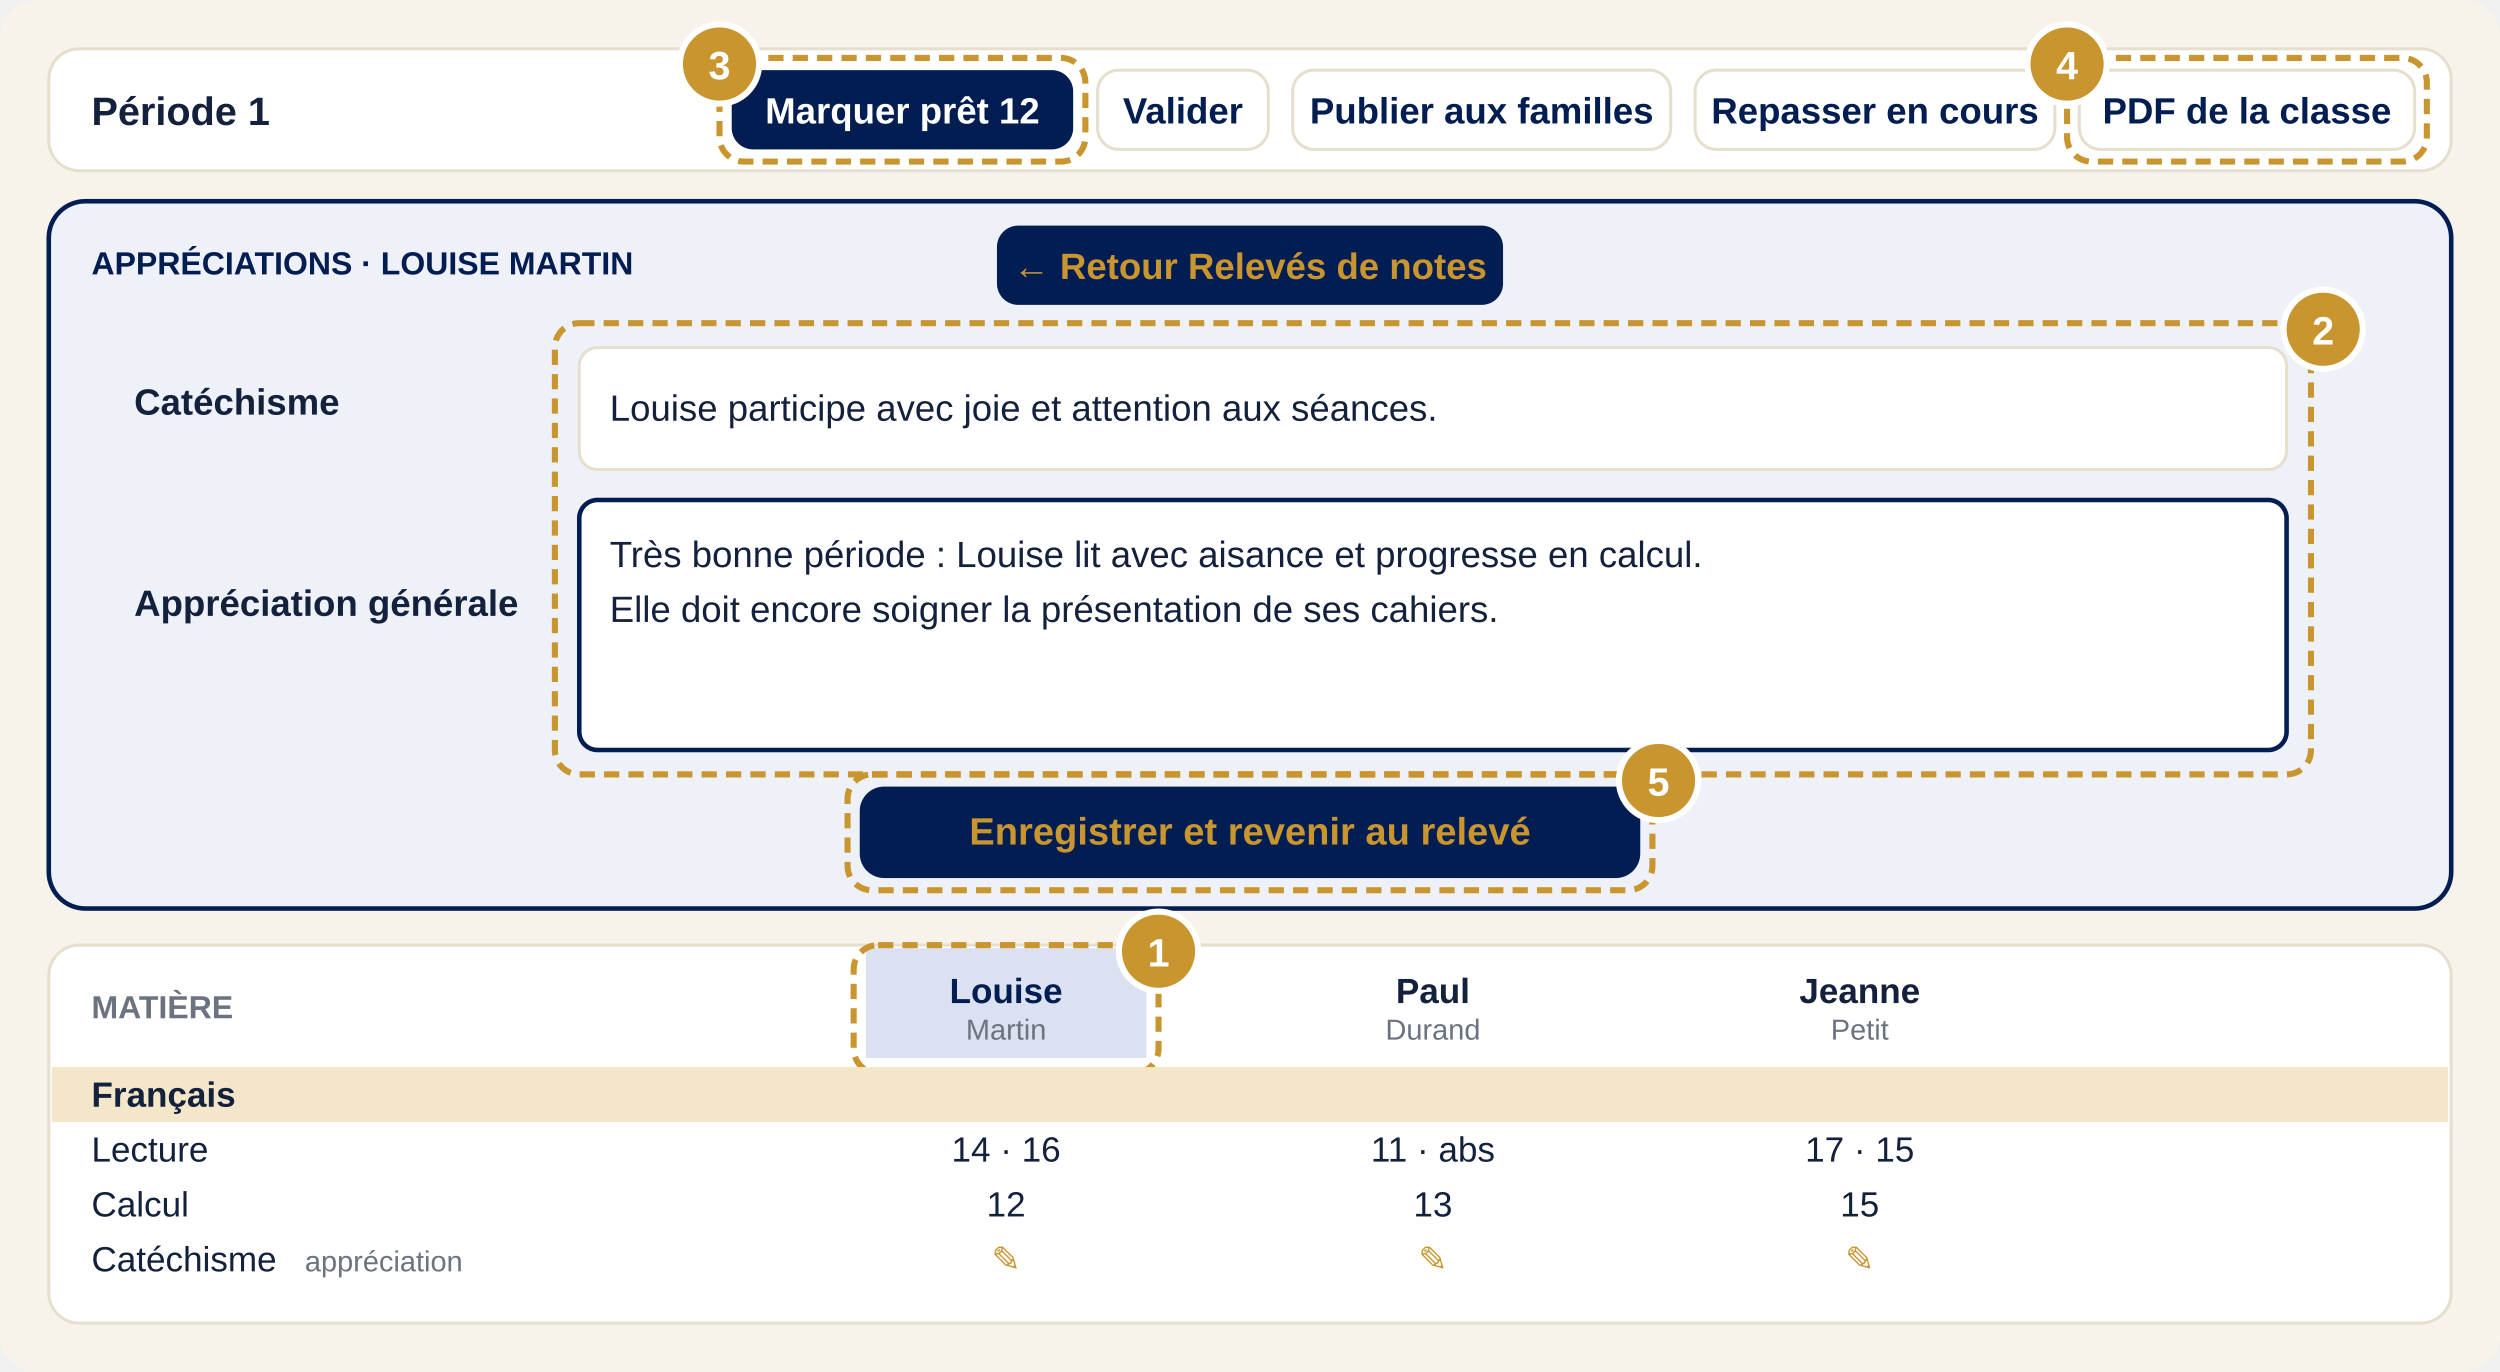
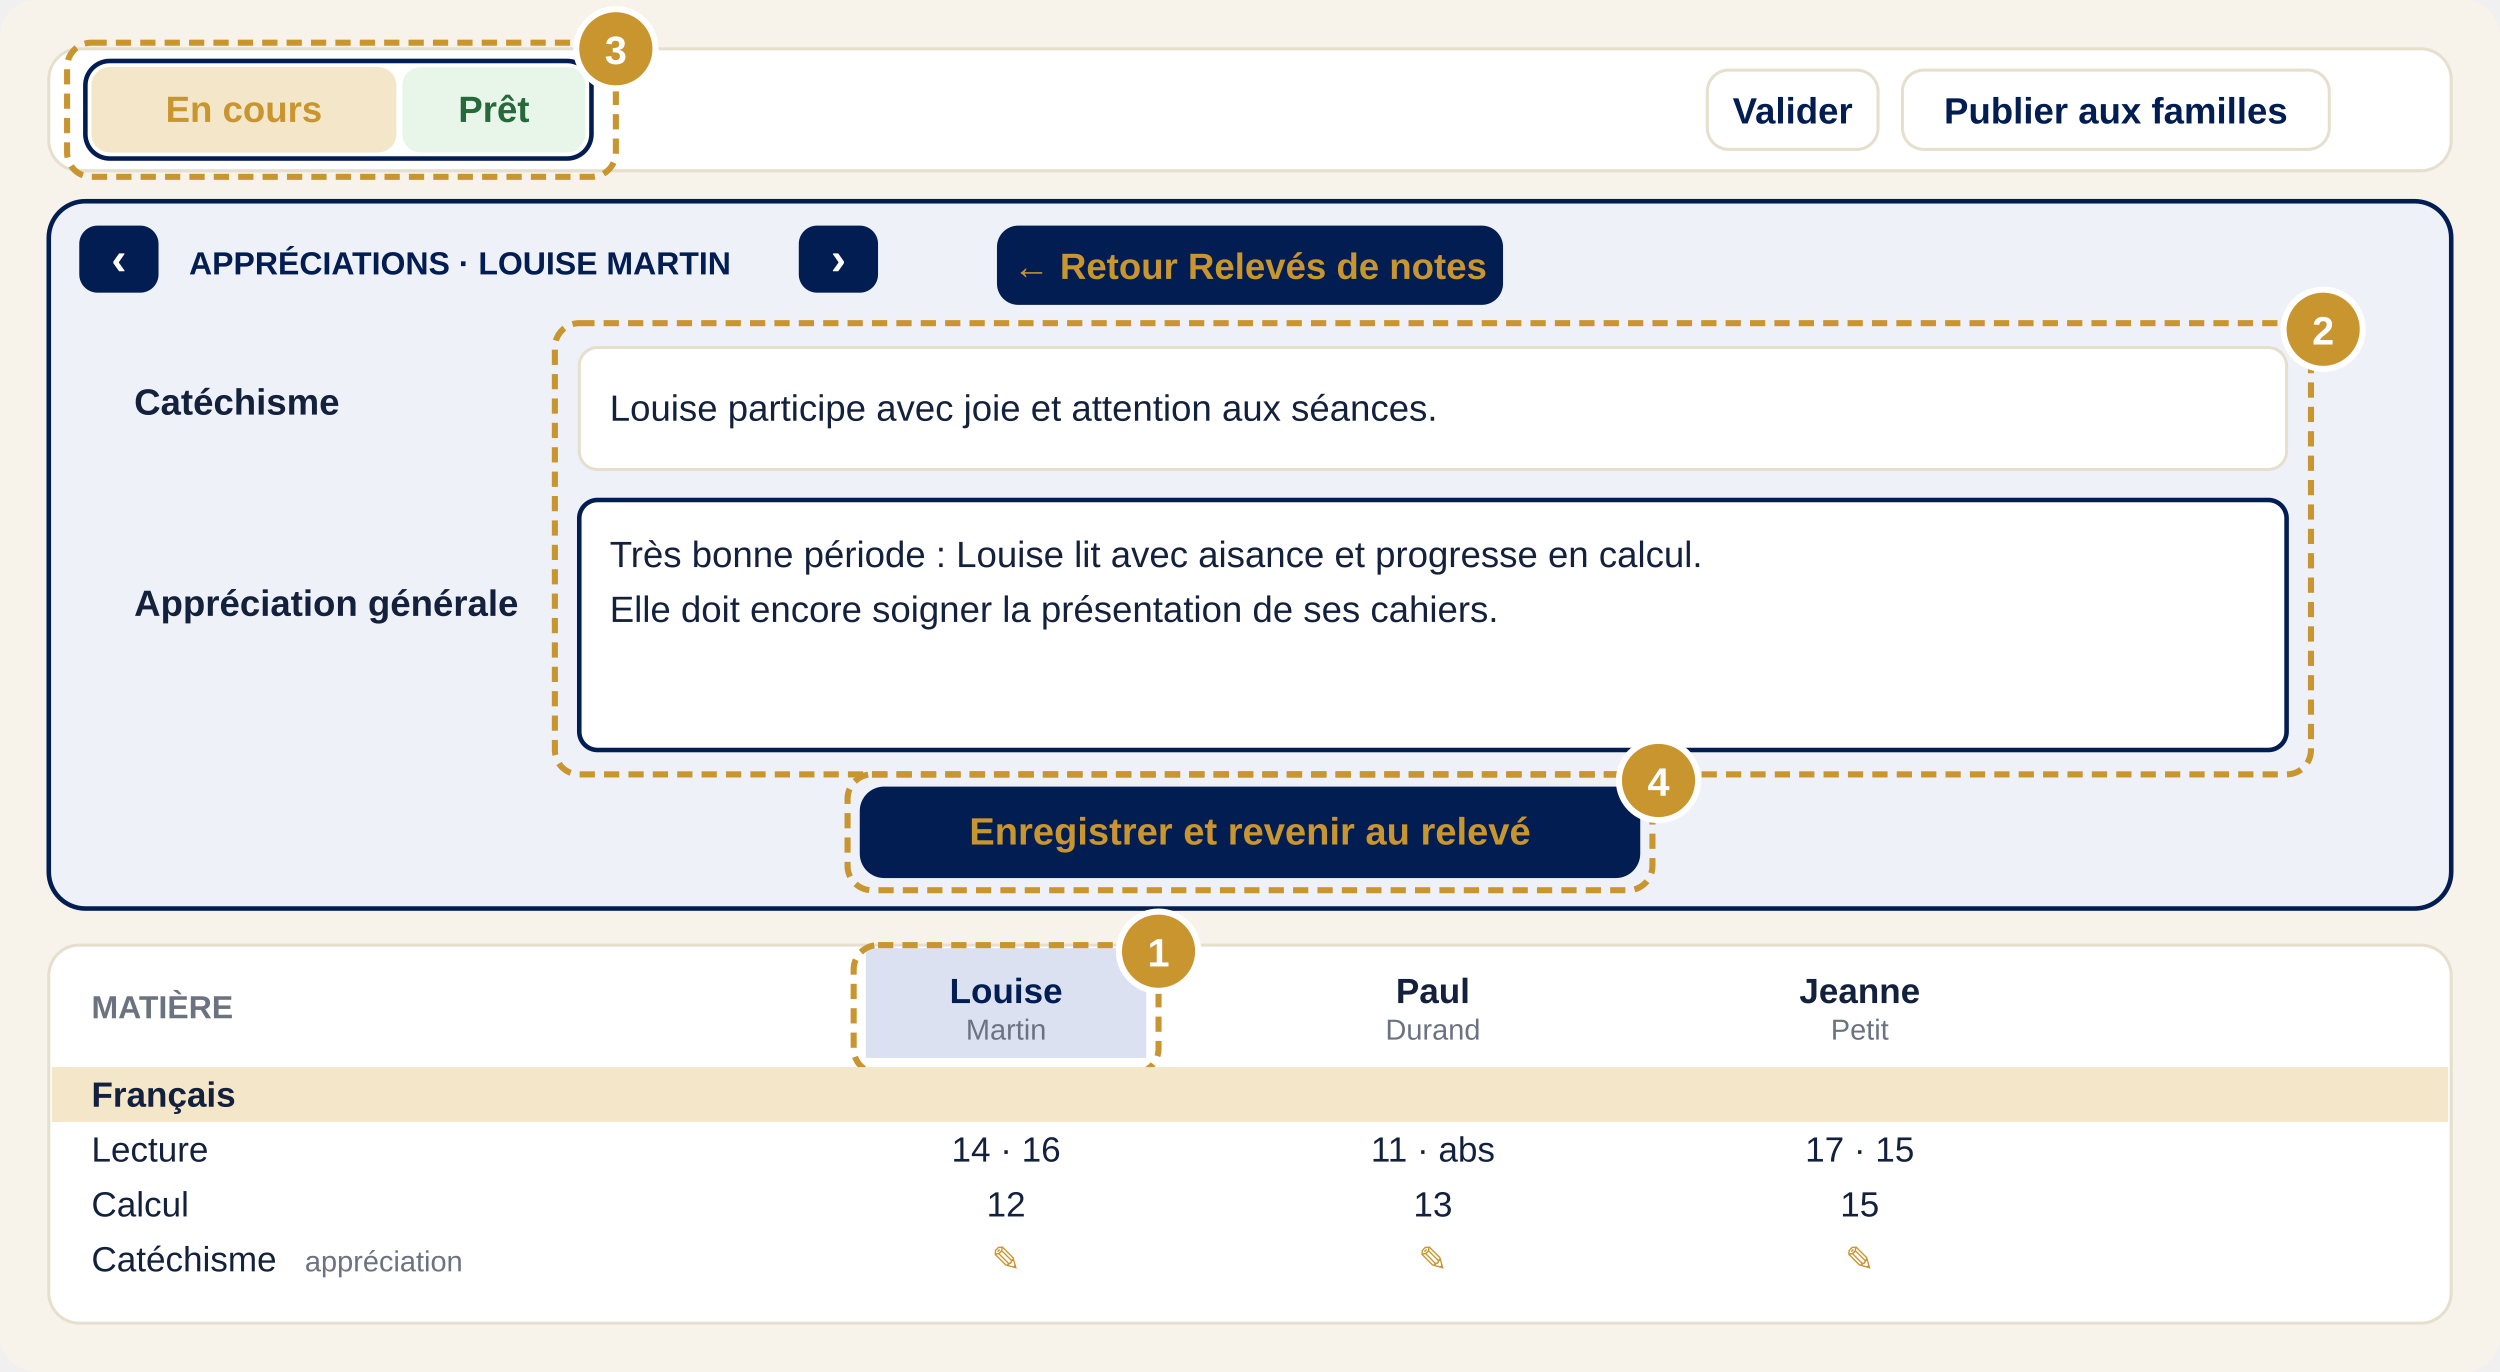
<svg xmlns="http://www.w3.org/2000/svg" width="820" height="450" viewBox="0 0 820 450">
  <rect width="820" height="450" rx="12" fill="#f7f3ea" />
  <rect x="16" y="16" width="788" height="40" rx="10" fill="#ffffff" stroke="#e6dfce" stroke-width="1" />
  <text x="30" y="41" font-family="Montserrat, Segoe UI, Arial, sans-serif" font-size="13" font-weight="700" fill="#14213d" text-anchor="start">Période 1</text>
-   <rect x="240" y="23" width="112" height="26" rx="7" fill="#021d51" />
-   <text x="296.0" y="40.5" font-family="Montserrat, Segoe UI, Arial, sans-serif" font-size="12" font-weight="600" fill="#fff" text-anchor="middle">Marquer prêt  12</text>
-   <rect x="360" y="23" width="56" height="26" rx="7" fill="#ffffff" stroke="#e6dfce" stroke-width="1" />
-   <text x="388.0" y="40.5" font-family="Montserrat, Segoe UI, Arial, sans-serif" font-size="12" font-weight="600" fill="#021d51" text-anchor="middle">Valider</text>
-   <rect x="424" y="23" width="124" height="26" rx="7" fill="#ffffff" stroke="#e6dfce" stroke-width="1" />
-   <text x="486.0" y="40.5" font-family="Montserrat, Segoe UI, Arial, sans-serif" font-size="12" font-weight="600" fill="#021d51" text-anchor="middle">Publier aux familles</text>
-   <rect x="556" y="23" width="118" height="26" rx="7" fill="#ffffff" stroke="#e6dfce" stroke-width="1" />
-   <text x="615.0" y="40.5" font-family="Montserrat, Segoe UI, Arial, sans-serif" font-size="12" font-weight="600" fill="#021d51" text-anchor="middle">Repasser en cours</text>
-   <rect x="682" y="23" width="110" height="26" rx="7" fill="#ffffff" stroke="#e6dfce" stroke-width="1" />
-   <text x="737.0" y="40.5" font-family="Montserrat, Segoe UI, Arial, sans-serif" font-size="12" font-weight="600" fill="#021d51" text-anchor="middle">PDF de la classe</text>
-   <rect x="236" y="19" width="120" height="34" rx="8" fill="none" stroke="#c8952f" stroke-width="2" stroke-dasharray="5 3" />
-   <circle cx="236" cy="21" r="13" fill="#c8952f" stroke="#fff" stroke-width="2" />
-   <text x="236" y="26" font-family="Montserrat, Segoe UI, Arial, sans-serif" font-size="13" font-weight="700" fill="#fff" text-anchor="middle">3</text>
-   <rect x="678" y="19" width="118" height="34" rx="8" fill="none" stroke="#c8952f" stroke-width="2" stroke-dasharray="5 3" />
-   <circle cx="678" cy="21" r="13" fill="#c8952f" stroke="#fff" stroke-width="2" />
-   <text x="678" y="26" font-family="Montserrat, Segoe UI, Arial, sans-serif" font-size="13" font-weight="700" fill="#fff" text-anchor="middle">4</text>
+   <rect x="30" y="22" width="100" height="28" rx="6" fill="#f3e6c9" />
+   <text x="80" y="40" font-family="Montserrat, Segoe UI, Arial, sans-serif" font-size="12" font-weight="600" fill="#c8952f" text-anchor="middle">En cours</text>
+   <rect x="132" y="22" width="60" height="28" rx="6" fill="#e8f5e9" />
+   <text x="162" y="40" font-family="Montserrat, Segoe UI, Arial, sans-serif" font-size="12" font-weight="600" fill="#27693a" text-anchor="middle">Prêt</text>
+   <rect x="28" y="20" width="166" height="32" rx="8" fill="none" stroke="#021d51" stroke-width="1.5" />
+   <rect x="560" y="23" width="56" height="26" rx="7" fill="#ffffff" stroke="#e6dfce" stroke-width="1" />
+   <text x="588.0" y="40.5" font-family="Montserrat, Segoe UI, Arial, sans-serif" font-size="12" font-weight="600" fill="#021d51" text-anchor="middle">Valider</text>
+   <rect x="624" y="23" width="140" height="26" rx="7" fill="#ffffff" stroke="#e6dfce" stroke-width="1" />
+   <text x="694.0" y="40.5" font-family="Montserrat, Segoe UI, Arial, sans-serif" font-size="12" font-weight="600" fill="#021d51" text-anchor="middle">Publier aux familles</text>
+   <rect x="22" y="14" width="180" height="44" rx="8" fill="none" stroke="#c8952f" stroke-width="2" stroke-dasharray="5 3" />
+   <circle cx="202" cy="16" r="13" fill="#c8952f" stroke="#fff" stroke-width="2" />
+   <text x="202" y="21" font-family="Montserrat, Segoe UI, Arial, sans-serif" font-size="13" font-weight="700" fill="#fff" text-anchor="middle">3</text>
  <rect x="16" y="66" width="788" height="232" rx="12" fill="#eef1f8" stroke="#021d51" stroke-width="1.5" />
-   <text x="30" y="90" font-family="Montserrat, Segoe UI, Arial, sans-serif" font-size="10.5" font-weight="700" fill="#021d51" text-anchor="start">APPRÉCIATIONS · LOUISE MARTIN</text>
+   <rect x="26" y="74" width="26" height="22" rx="6" fill="#021d51" />
+   <text x="39" y="90" font-family="Montserrat, Segoe UI, Arial, sans-serif" font-size="15" font-weight="700" fill="#fff" text-anchor="middle">‹</text>
+   <text x="62" y="90" font-family="Montserrat, Segoe UI, Arial, sans-serif" font-size="10.5" font-weight="700" fill="#021d51" text-anchor="start">APPRÉCIATIONS · LOUISE MARTIN</text>
+   <rect x="262" y="74" width="26" height="22" rx="6" fill="#021d51" />
+   <text x="275" y="90" font-family="Montserrat, Segoe UI, Arial, sans-serif" font-size="15" font-weight="700" fill="#fff" text-anchor="middle">›</text>
  <rect x="327" y="74" width="166" height="26" rx="7" fill="#021d51" />
  <text x="410" y="91.5" font-family="Montserrat, Segoe UI, Arial, sans-serif" font-size="12" font-weight="700" fill="#c8952f" text-anchor="middle">← Retour Relevés de notes</text>
  <text x="44" y="136" font-family="Montserrat, Segoe UI, Arial, sans-serif" font-size="12" font-weight="700" fill="#14213d" text-anchor="start">Catéchisme</text>
  <rect x="190" y="114" width="560" height="40" rx="6" fill="#ffffff" stroke="#e6dfce" stroke-width="1" />
  <text x="200" y="138" font-family="Montserrat, Segoe UI, Arial, sans-serif" font-size="12" font-weight="400" fill="#14213d" text-anchor="start">Louise participe avec joie et attention aux séances.</text>
  <text x="44" y="202" font-family="Montserrat, Segoe UI, Arial, sans-serif" font-size="12" font-weight="700" fill="#14213d" text-anchor="start">Appréciation générale</text>
  <rect x="190" y="164" width="560" height="82" rx="6" fill="#ffffff" stroke="#021d51" stroke-width="1.5" />
  <text x="200" y="186" font-family="Montserrat, Segoe UI, Arial, sans-serif" font-size="12" font-weight="400" fill="#14213d" text-anchor="start">Très bonne période : Louise lit avec aisance et progresse en calcul.</text>
  <text x="200" y="204" font-family="Montserrat, Segoe UI, Arial, sans-serif" font-size="12" font-weight="400" fill="#14213d" text-anchor="start">Elle doit encore soigner la présentation de ses cahiers.</text>
  <rect x="182" y="106" width="576" height="148" rx="8" fill="none" stroke="#c8952f" stroke-width="2" stroke-dasharray="5 3" />
  <circle cx="762" cy="108" r="13" fill="#c8952f" stroke="#fff" stroke-width="2" />
  <text x="762" y="113" font-family="Montserrat, Segoe UI, Arial, sans-serif" font-size="13" font-weight="700" fill="#fff" text-anchor="middle">2</text>
  <rect x="282" y="258" width="256" height="30" rx="8" fill="#021d51" />
  <text x="410" y="277" font-family="Montserrat, Segoe UI, Arial, sans-serif" font-size="12.5" font-weight="700" fill="#c8952f" text-anchor="middle">Enregistrer et revenir au relevé</text>
  <rect x="278" y="254" width="264" height="38" rx="8" fill="none" stroke="#c8952f" stroke-width="2" stroke-dasharray="5 3" />
  <circle cx="544" cy="256" r="13" fill="#c8952f" stroke="#fff" stroke-width="2" />
-   <text x="544" y="261" font-family="Montserrat, Segoe UI, Arial, sans-serif" font-size="13" font-weight="700" fill="#fff" text-anchor="middle">5</text>
+   <text x="544" y="261" font-family="Montserrat, Segoe UI, Arial, sans-serif" font-size="13" font-weight="700" fill="#fff" text-anchor="middle">4</text>
  <rect x="16" y="310" width="788" height="124" rx="10" fill="#ffffff" stroke="#e6dfce" stroke-width="1" />
  <rect x="284" y="311" width="92" height="36" rx="0" fill="#dbe1f0" />
  <text x="30" y="334" font-family="Montserrat, Segoe UI, Arial, sans-serif" font-size="10.5" font-weight="600" fill="#6b7280" text-anchor="start">MATIÈRE</text>
  <text x="330" y="329" font-family="Montserrat, Segoe UI, Arial, sans-serif" font-size="11.5" font-weight="700" fill="#021d51" text-anchor="middle">Louise</text>
  <text x="330" y="341" font-family="Montserrat, Segoe UI, Arial, sans-serif" font-size="9.5" font-weight="400" fill="#6b7280" text-anchor="middle">Martin</text>
  <text x="470" y="329" font-family="Montserrat, Segoe UI, Arial, sans-serif" font-size="11.5" font-weight="600" fill="#14213d" text-anchor="middle">Paul</text>
  <text x="470" y="341" font-family="Montserrat, Segoe UI, Arial, sans-serif" font-size="9.5" font-weight="400" fill="#6b7280" text-anchor="middle">Durand</text>
  <text x="610" y="329" font-family="Montserrat, Segoe UI, Arial, sans-serif" font-size="11.5" font-weight="600" fill="#14213d" text-anchor="middle">Jeanne</text>
  <text x="610" y="341" font-family="Montserrat, Segoe UI, Arial, sans-serif" font-size="9.5" font-weight="400" fill="#6b7280" text-anchor="middle">Petit</text>
  <rect x="280" y="310" width="100" height="42" rx="8" fill="none" stroke="#c8952f" stroke-width="2" stroke-dasharray="5 3" />
  <circle cx="380" cy="312" r="13" fill="#c8952f" stroke="#fff" stroke-width="2" />
  <text x="380" y="317" font-family="Montserrat, Segoe UI, Arial, sans-serif" font-size="13" font-weight="700" fill="#fff" text-anchor="middle">1</text>
  <rect x="17" y="350" width="786" height="18" rx="0" fill="#f3e6c9" />
  <text x="30" y="363" font-family="Montserrat, Segoe UI, Arial, sans-serif" font-size="11.5" font-weight="700" fill="#14213d" text-anchor="start">Français</text>
  <text x="30" y="381" font-family="Montserrat, Segoe UI, Arial, sans-serif" font-size="11.5" font-weight="400" fill="#14213d" text-anchor="start">Lecture</text>
  <text x="30" y="399" font-family="Montserrat, Segoe UI, Arial, sans-serif" font-size="11.5" font-weight="400" fill="#14213d" text-anchor="start">Calcul</text>
  <text x="30" y="417" font-family="Montserrat, Segoe UI, Arial, sans-serif" font-size="11.5" font-weight="400" fill="#14213d" text-anchor="start">Catéchisme</text>
  <text x="100" y="417" font-family="Montserrat, Segoe UI, Arial, sans-serif" font-size="9.5" font-weight="400" fill="#6b7280" text-anchor="start">appréciation</text>
  <text x="330" y="381" font-family="Montserrat, Segoe UI, Arial, sans-serif" font-size="11.5" font-weight="400" fill="#14213d" text-anchor="middle">14 · 16</text>
  <text x="330" y="399" font-family="Montserrat, Segoe UI, Arial, sans-serif" font-size="11.5" font-weight="400" fill="#14213d" text-anchor="middle">12</text>
  <text x="330" y="417" font-family="Montserrat, Segoe UI, Arial, sans-serif" font-size="11.5" font-weight="400" fill="#c8952f" text-anchor="middle">✎</text>
  <text x="470" y="381" font-family="Montserrat, Segoe UI, Arial, sans-serif" font-size="11.5" font-weight="400" fill="#14213d" text-anchor="middle">11 · abs</text>
  <text x="470" y="399" font-family="Montserrat, Segoe UI, Arial, sans-serif" font-size="11.5" font-weight="400" fill="#14213d" text-anchor="middle">13</text>
  <text x="470" y="417" font-family="Montserrat, Segoe UI, Arial, sans-serif" font-size="11.5" font-weight="400" fill="#c8952f" text-anchor="middle">✎</text>
  <text x="610" y="381" font-family="Montserrat, Segoe UI, Arial, sans-serif" font-size="11.5" font-weight="400" fill="#14213d" text-anchor="middle">17 · 15</text>
  <text x="610" y="399" font-family="Montserrat, Segoe UI, Arial, sans-serif" font-size="11.5" font-weight="400" fill="#14213d" text-anchor="middle">15</text>
  <text x="610" y="417" font-family="Montserrat, Segoe UI, Arial, sans-serif" font-size="11.5" font-weight="400" fill="#c8952f" text-anchor="middle">✎</text>
</svg>
